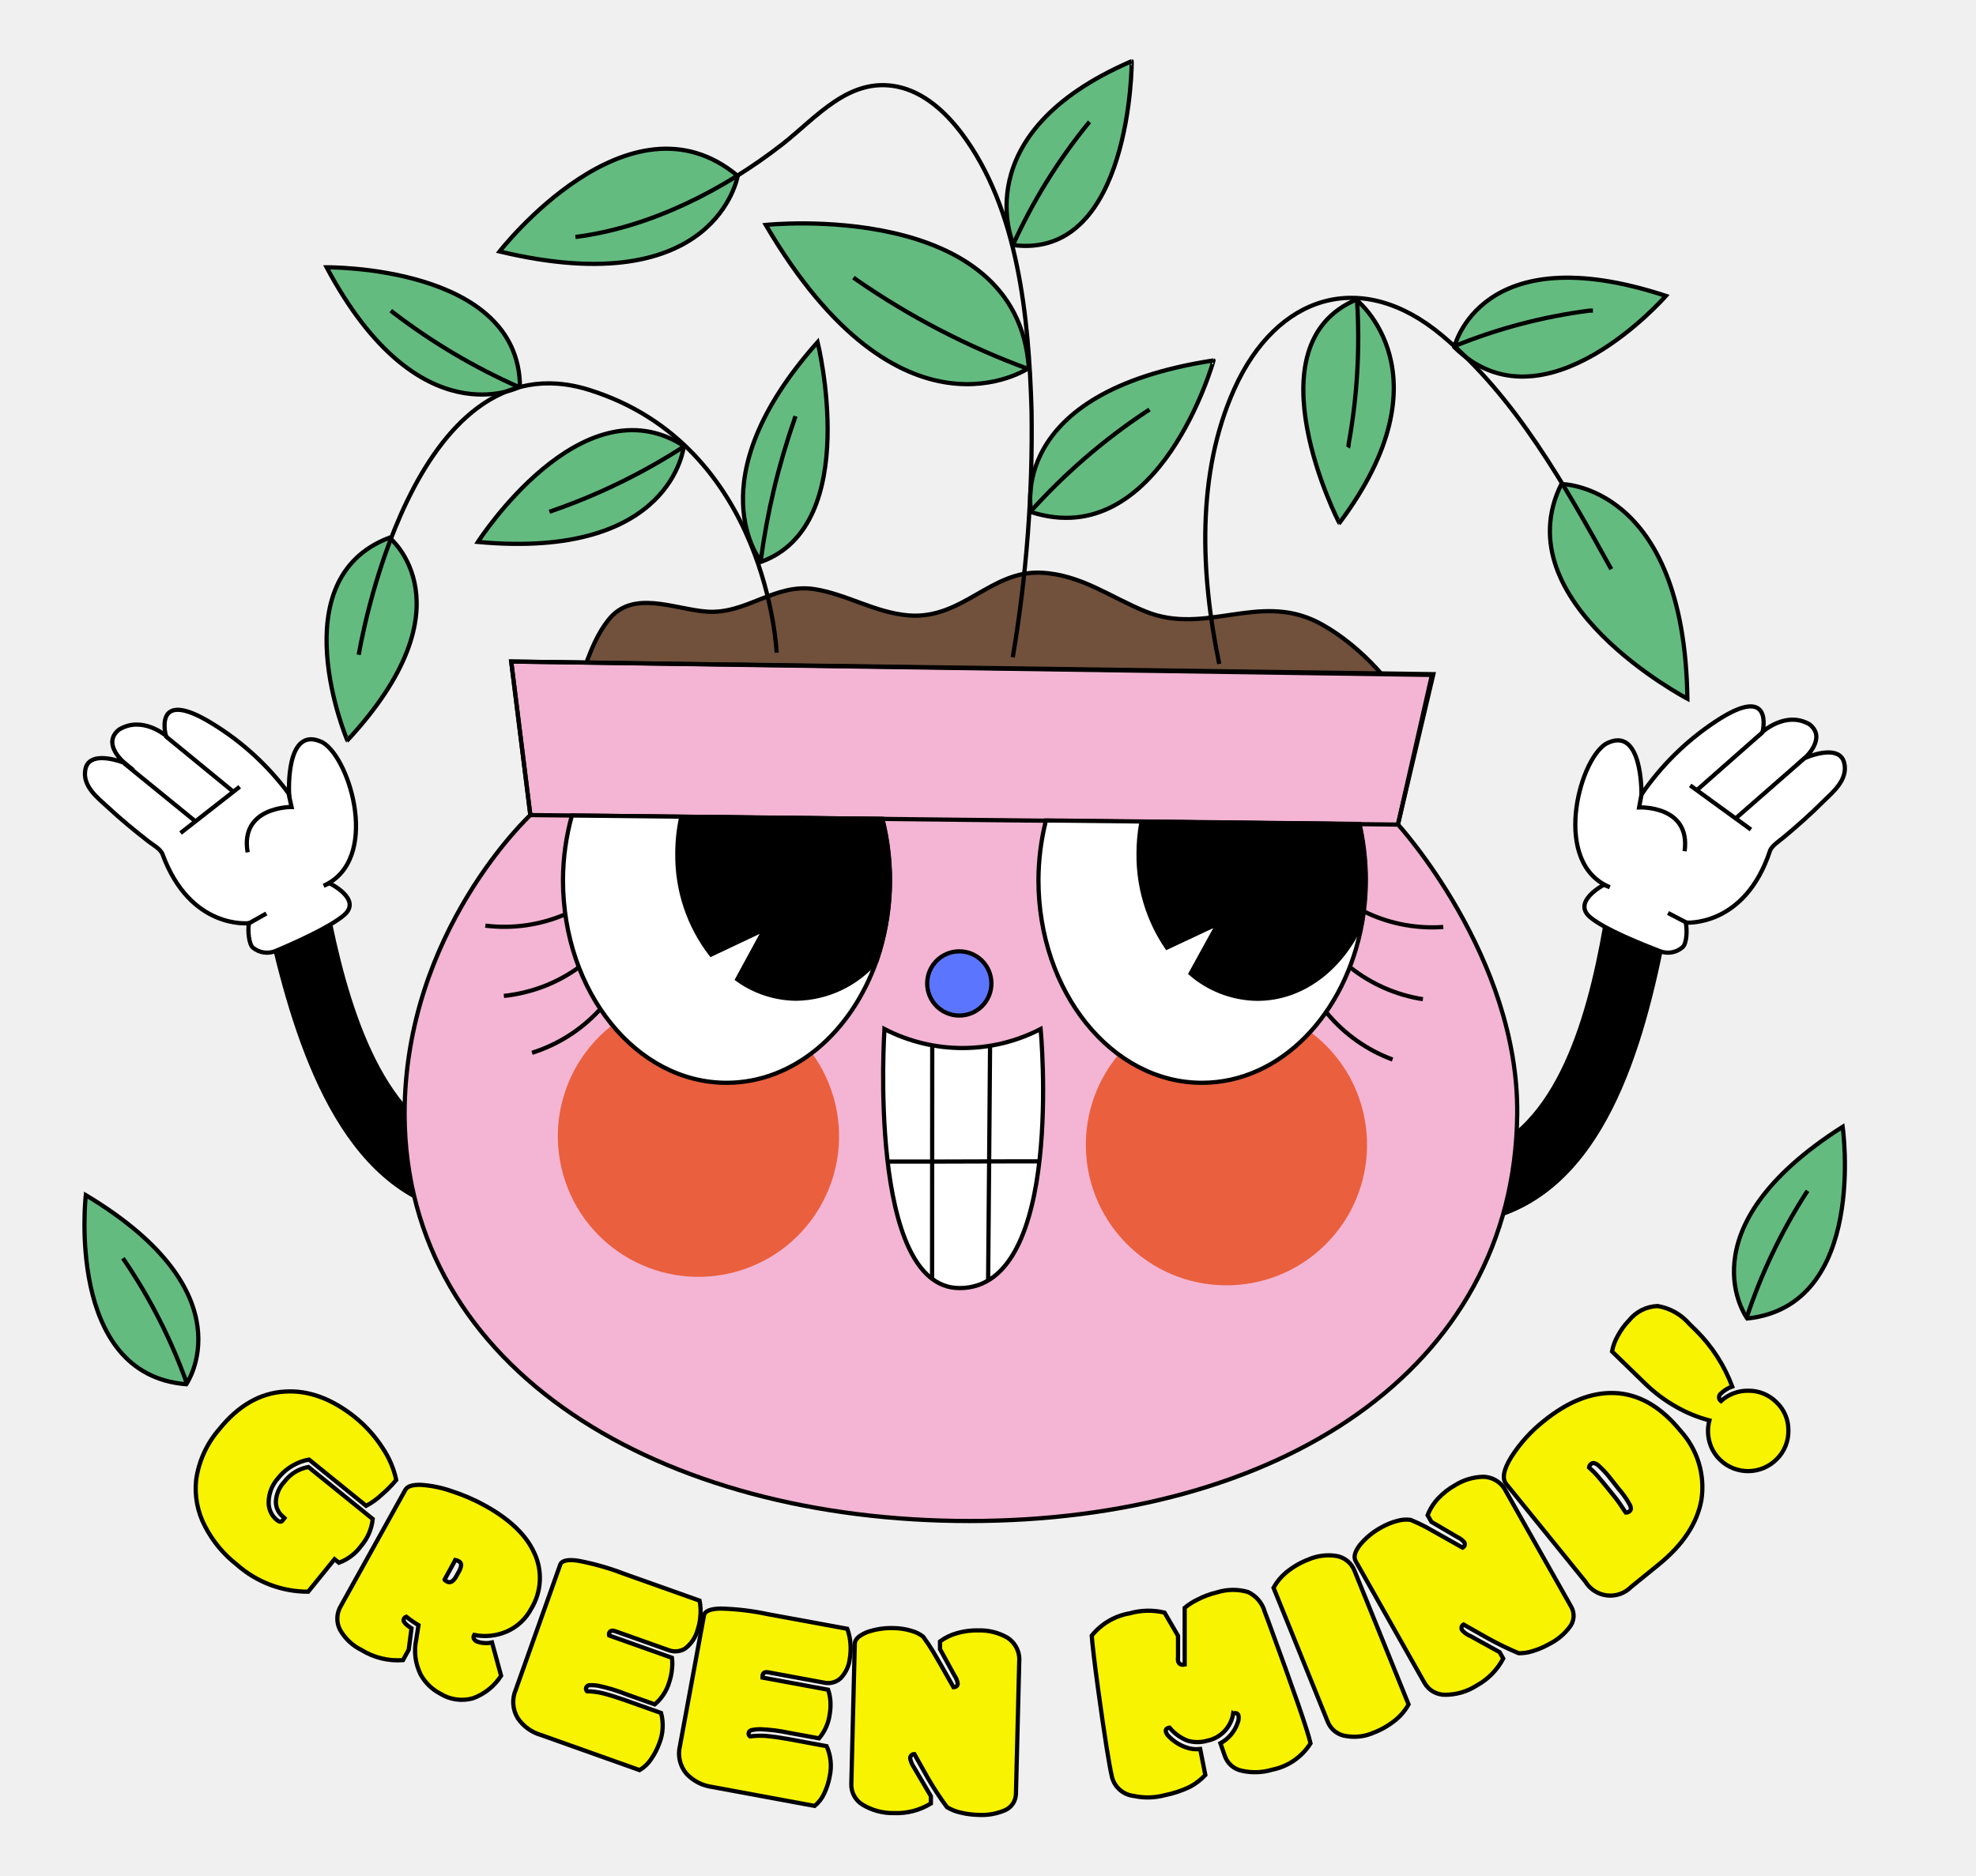
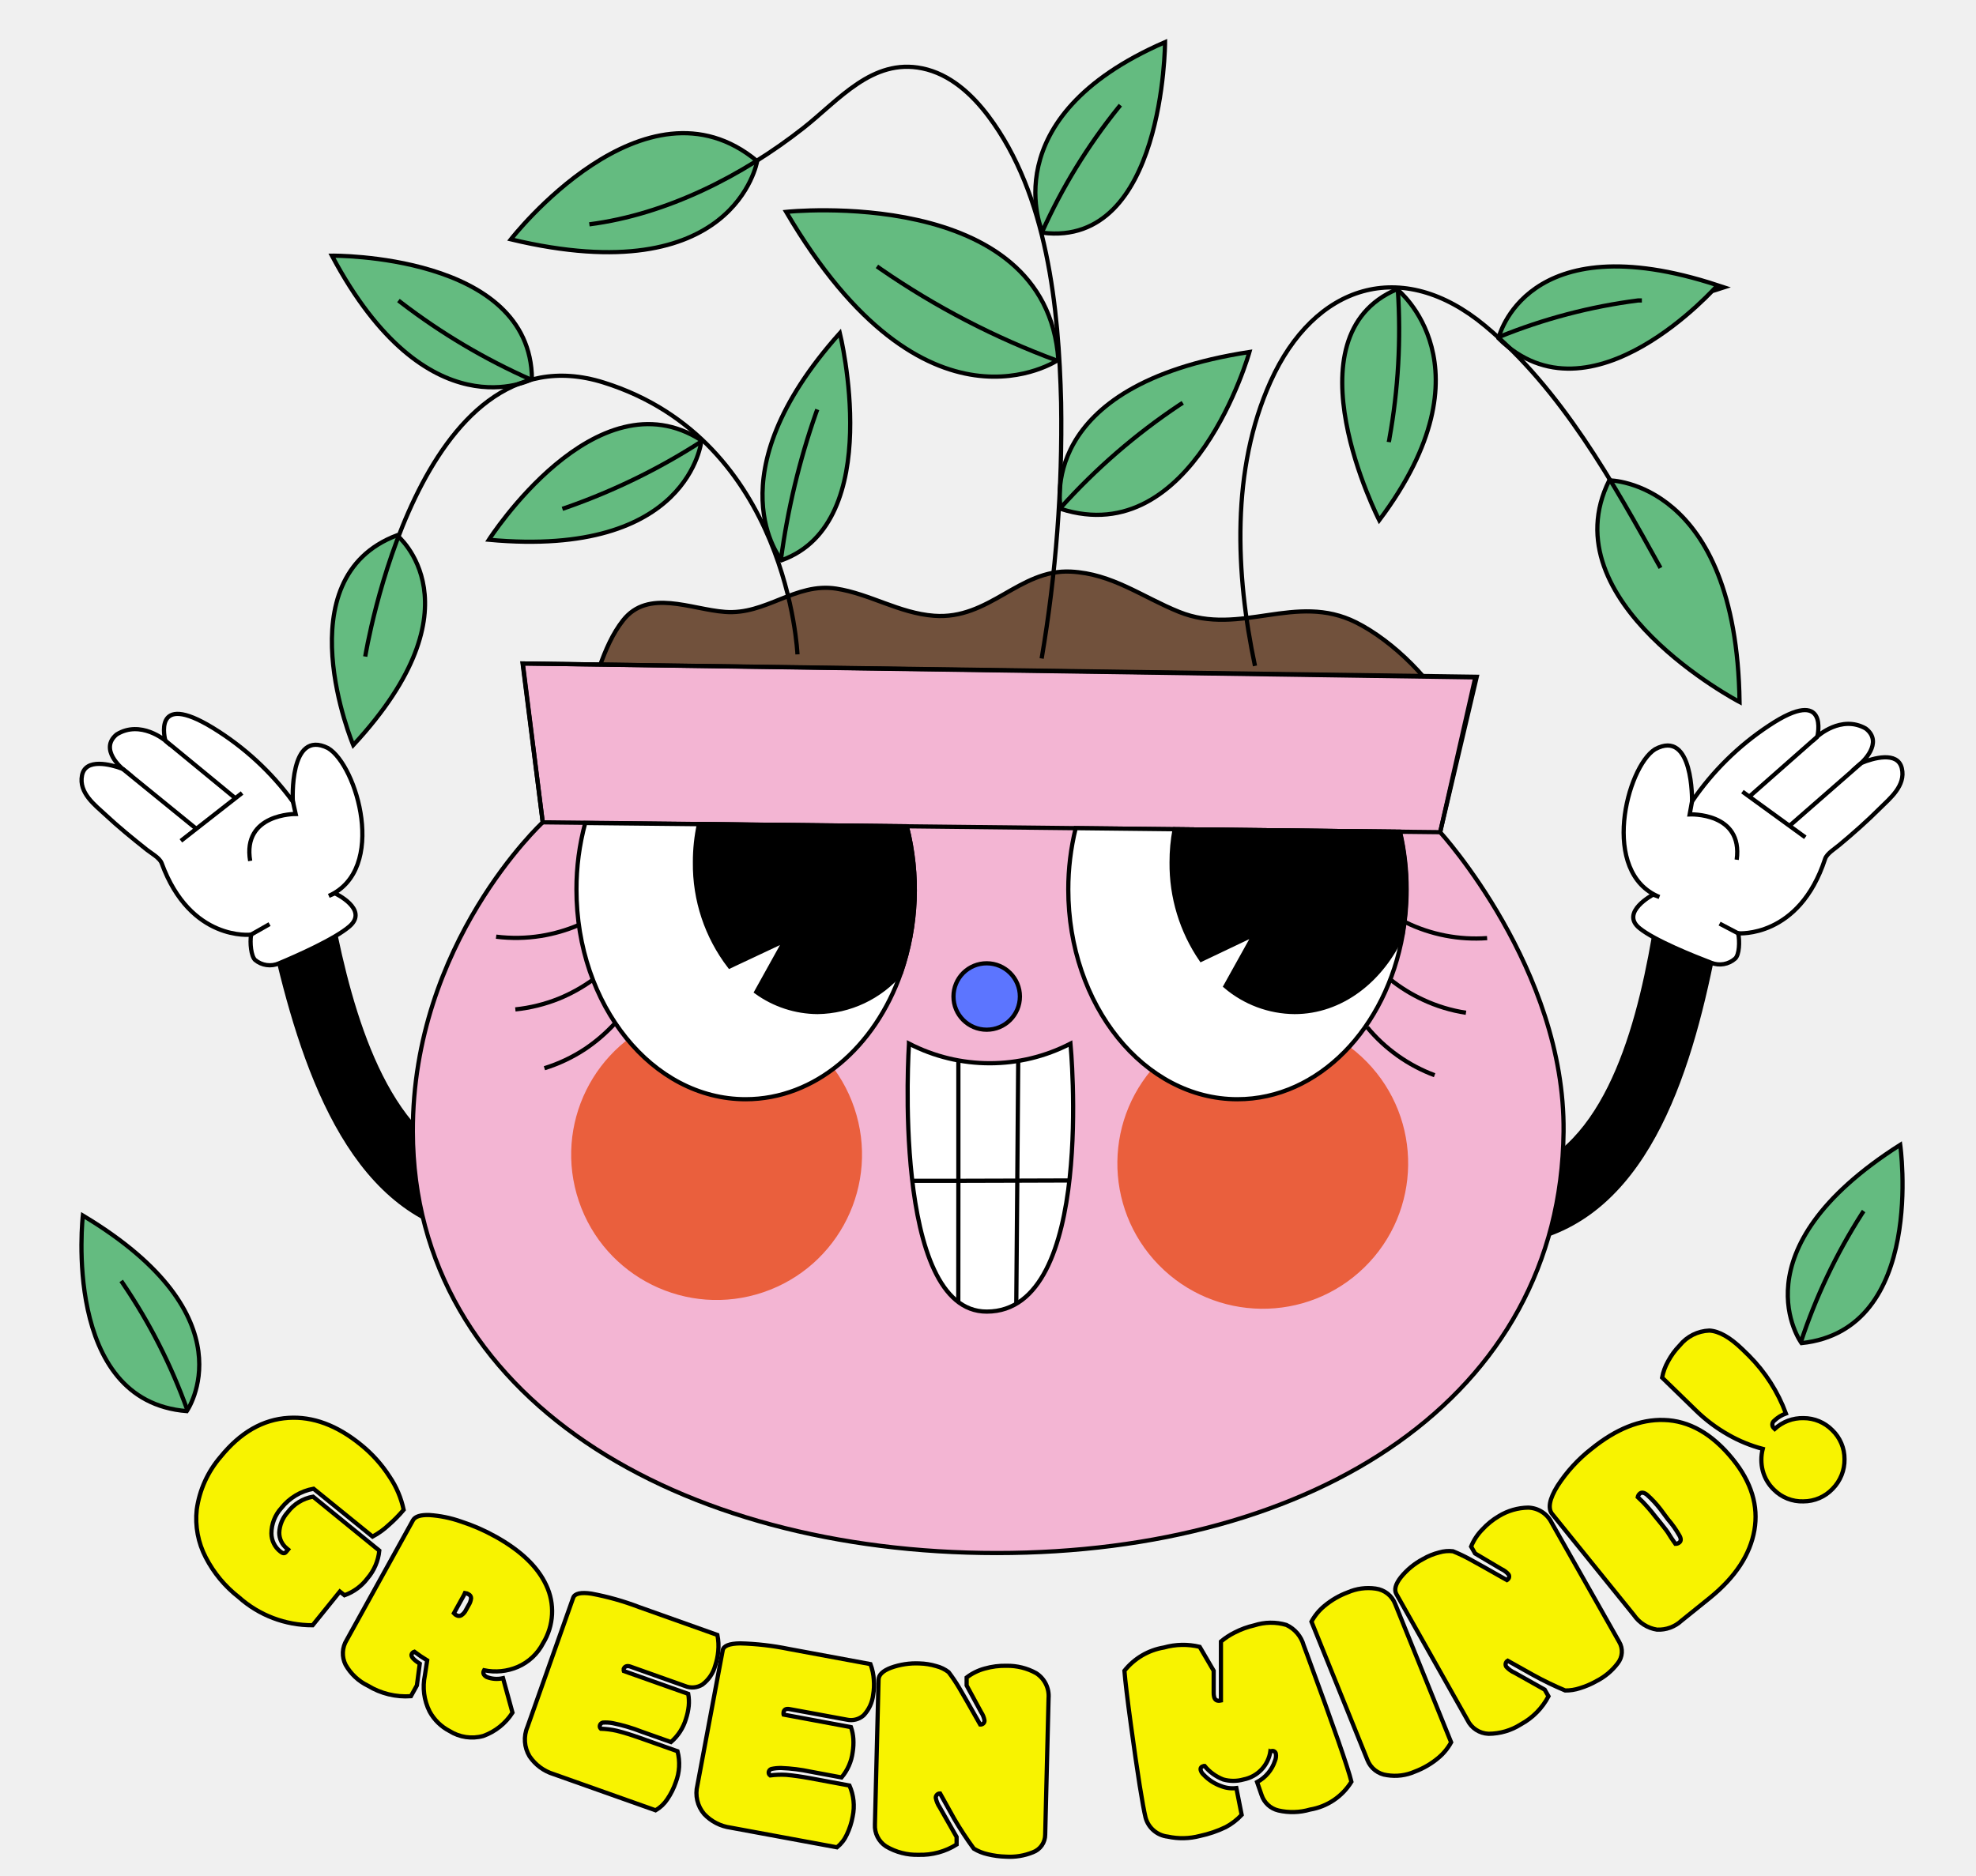
<svg xmlns="http://www.w3.org/2000/svg" viewBox="0 0 234.43 222.56">
  <defs>
    <style>.cls-1{fill:#64bb80;}.cls-1,.cls-2,.cls-3,.cls-4,.cls-5,.cls-6,.cls-8,.cls-9{stroke:#000;stroke-miterlimit:10;stroke-width:0.5px;}.cls-3{fill:#fff;}.cls-4{fill:none;}.cls-5{fill:#71513c;}.cls-6{fill:#f3b5d3;}.cls-7{fill:#ea5f3d;}.cls-8{fill:#5c75ff;}.cls-9{fill:#f8f300;}</style>
  </defs>
  <g id="_02" data-name="02">
-     <path class="cls-1" d="M22.1,164.26s7.52-10.78-11.92-22.44C10.18,141.82,7.72,163.13,22.1,164.26Z" />
-     <path class="cls-1" d="M22.17,164.16a64.86,64.86,0,0,0-7.36-14.52l-.23-.33" />
-     <path class="cls-1" d="M207.29,156.46s-7.8-10.58,11.32-22.75C218.61,133.71,221.64,154.94,207.29,156.46Z" />
-     <path class="cls-1" d="M207.22,156.36a65.12,65.12,0,0,1,7-14.71l.23-.34" />
-     <path class="cls-2" d="M30.3,102.28c.74,3.23,1.51,6.85,2.41,10.59,3.51,14.41,9.57,30.43,24.5,31.38-.19-2.55-.39-5.15-.49-7.59-10.67-1.86-15.13-15.47-17.53-26.91h0c-.69-3.22-1.25-6.25-1.84-8.77C36.31,96.49,29.26,97.77,30.3,102.28Z" />
-     <path class="cls-3" d="M39.09,104.81l-.7.3c6.75-3,3.23-15-.09-17-4.5-2.25-4,6.12-4,6.12a32,32,0,0,0-9.12-8.37c-7.12-4.38-5.5,1.44-5.5,1.44s-2.82-2.42-5.58-.71c-2.07,1.7.66,3.93.66,3.93-1.37-.5-4.23-1.25-4.63.77s1.52,3.43,2.63,4.46c1.55,1.45,3.18,2.79,4.85,4.09.48.38,1.44.9,1.67,1.52,3.3,9,10.25,8.19,10.25,8.19-.15.94,0,2.46.46,2.89a2.64,2.64,0,0,0,2.75.39c2-.84,6.39-2.78,8.09-4.25C43,106.7,39.09,104.81,39.09,104.81Z" />
-     <line class="cls-4" x1="19.64" y1="87.35" x2="27.66" y2="93.93" />
-     <line class="cls-4" x1="14.72" y1="90.57" x2="23.18" y2="97.46" />
-     <line class="cls-4" x1="21.42" y1="98.85" x2="28.44" y2="93.36" />
-     <path class="cls-4" d="M34.26,94.28l.33,1.48s-6.15-.07-5.21,5.38" />
-     <line class="cls-4" x1="31.6" y1="108.4" x2="29.33" y2="109.68" />
-     <path class="cls-2" d="M199,102.18c-.63,3.25-1.27,6.9-2,10.67-3,14.52-8.49,30.74-23.39,32.22.11-2.56.22-5.17.23-7.61,10.6-2.23,14.59-16,16.59-27.51h0c.57-3.25,1-6.3,1.52-8.83C192.77,96.6,199.86,97.64,199,102.18Z" />
-     <path class="cls-3" d="M190.28,105l.71.28c-6.85-2.79-3.75-14.89-.5-17,4.42-2.39,4.25,6,4.25,6a32,32,0,0,1,8.82-8.68c7-4.63,5.55,1.25,5.55,1.25s2.74-2.52,5.55-.91c2.13,1.63-.53,4-.53,4,1.36-.55,4.2-1.39,4.67.61s-1.4,3.48-2.48,4.55c-1.5,1.5-3.08,2.9-4.71,4.26-.46.39-1.4,1-1.61,1.57-3,9.14-10,8.55-10,8.55.18.93.11,2.45-.36,2.9a2.63,2.63,0,0,1-2.74.48c-2-.77-6.48-2.55-8.22-4C186.43,107,190.28,105,190.28,105Z" />
-     <line class="cls-4" x1="209.11" y1="86.89" x2="201.33" y2="93.75" />
-     <line class="cls-4" x1="214.13" y1="89.93" x2="205.92" y2="97.11" />
-     <line class="cls-4" x1="207.73" y1="98.44" x2="200.52" y2="93.2" />
-     <path class="cls-4" d="M194.74,94.32l-.28,1.49s6.14-.28,5.4,5.2" />
-     <line class="cls-4" x1="197.89" y1="108.34" x2="200.2" y2="109.54" />
-     <path class="cls-5" d="M167.24,85.07c-2-4.51-6.83-9.18-11-11.28-7-3.48-13.25,1.63-20.29-1.21-4.24-1.71-7.65-4.38-12.41-4.62-6-.3-9.34,5.55-15.7,5.07-4-.31-7.34-2.51-11.21-3.12-4.72-.73-8.07,3-12.77,2.67-3.92-.29-8.8-2.69-11.69,1-2.38,3-3.24,7.48-4.61,11Z" />
-     <path class="cls-1" d="M185.24,57.44s14.59,0,14.95,25.47C200.19,82.91,178.29,71.45,185.24,57.44Z" />
-     <path class="cls-1" d="M160.9,35.56s11.25,8.81-2,26.51C158.87,62.07,148.08,41,160.9,35.56Z" />
-     <path class="cls-1" d="M161,35.65a70.73,70.73,0,0,1-1,17.05c0,.13,0,.27-.08.4" />
-     <path class="cls-1" d="M172.54,41.19s3.06-13.33,25.1-6.08C197.64,35.11,183.18,51.72,172.54,41.19Z" />
-     <path class="cls-1" d="M172.57,41.07a64.28,64.28,0,0,1,16-4.21l.41,0" />
-     <path class="cls-4" d="M191.16,67.54c-5.47-9.85-11.35-20.46-20.12-27.77-9.58-8-19.6-4.73-24.6,6.38-4.54,10.09-4,22.05-1.79,32.63" />
-     <path class="cls-1" d="M87.52,20.87S85,36,59.27,29.84C59.27,29.84,74.61,10.08,87.52,20.87Z" />
-     <path class="cls-1" d="M122.06,43.67S106.88,54,90.85,26.69C90.85,26.69,120.67,23.54,122.06,43.67Z" />
-     <path class="cls-1" d="M121.92,43.76a90.92,90.92,0,0,1-20.21-10.49l-.46-.33" />
-     <path class="cls-1" d="M122.35,60.77s-3.19-14.21,21.62-18C144,42.77,137.56,65.64,122.35,60.77Z" />
-     <path class="cls-1" d="M122.32,60.64A72.08,72.08,0,0,1,136,48.84l.38-.24" />
-     <path class="cls-1" d="M120.26,29.09s-6-13.21,14-21.83C134.3,7.26,134.22,30.82,120.26,29.09Z" />
-     <path class="cls-1" d="M120.21,29A65.72,65.72,0,0,1,129,14.77a3.88,3.88,0,0,1,.26-.31" />
-     <path class="cls-4" d="M68.27,28.12c8.89-1.13,17.57-5.57,24.54-11,4.07-3.19,7.9-8,13.64-6.84,3.17.65,5.71,3,7.6,5.49,6.79,9,8,22,8.33,32.9A160.26,160.26,0,0,1,120.15,78" />
-     <path class="cls-1" d="M46.21,63.8s9.9,8-5,24.06C41.19,87.86,33.15,68.73,46.21,63.8Z" />
-     <path class="cls-1" d="M61.69,45.89s-12,6.35-22.94-14.17C38.75,31.72,61.57,31.48,61.69,45.89Z" />
-     <path class="cls-1" d="M61.58,45.94A73.37,73.37,0,0,1,46.7,37.13l-.33-.27" />
-     <path class="cls-1" d="M81.13,52.91S79.84,66.45,56.7,64.31C56.7,64.31,69,45.1,81.13,52.91Z" />
-     <path class="cls-1" d="M81.12,53a72.84,72.84,0,0,1-15.54,7.59l-.4.14" />
-     <path class="cls-1" d="M90.32,66.66s-8-9.58,6.68-26.06C97,40.6,102.36,62.28,90.32,66.66Z" />
-     <path class="cls-1" d="M90.25,66.57a84,84,0,0,1,4-16.79c0-.13.1-.26.14-.39" />
-     <path class="cls-4" d="M42.56,77.7S48.7,39.62,69.91,46.27,92.14,77.45,92.14,77.45" />
-     <path class="cls-6" d="M62.92,96.72,60.65,78.5,170.05,80l-4.2,17.83S180.2,113.53,180,132.21c-.32,30.52-28.56,48.28-65,48.28s-66.89-17.75-67-48.28C48,110.54,62.92,96.72,62.92,96.72Z" />
-     <polygon class="cls-4" points="169.88 80.09 60.65 78.5 62.92 96.72 165.85 97.85 169.88 80.09" />
-     <circle class="cls-7" cx="145.5" cy="135.85" r="16.68" transform="translate(-53.51 140.2) rotate(-44.29)" />
-     <circle class="cls-7" cx="82.87" cy="134.83" r="16.68" transform="translate(-38.86 33.69) rotate(-18.7)" />
-     <path class="cls-3" d="M104.93,122.14s-2.07,30.73,8.92,30.71c12.52,0,9.61-30.74,9.61-30.74a20.16,20.16,0,0,1-18.53,0Z" />
-     <polyline class="cls-4" points="110.6 124.05 110.59 137.84 110.58 151.74 110.58 151.75" />
-     <polyline class="cls-4" points="117.46 124.11 117.35 137.82 117.23 151.94" />
-     <polyline class="cls-4" points="105.3 137.84 110.59 137.84 117.35 137.82 123.31 137.81" />
-     <path class="cls-3" d="M123.2,104.42c0,13.29,8.69,24.07,19.4,24.07,9.31,0,17.08-8.13,19-19a29.67,29.67,0,0,0-.31-11.72l-25.82-.29-11.38-.12A29.3,29.3,0,0,0,123.2,104.42Z" />
-     <path class="cls-3" d="M66.79,104.42c0,13.29,8.69,24.07,19.41,24.07,8,0,14.83-6,17.81-14.52a29.65,29.65,0,0,0,.68-16.8l-23.84-.26-13-.14A29,29,0,0,0,66.79,104.42Z" />
-     <path class="cls-2" d="M144.53,109.58l-6.09,2.86a19.49,19.49,0,0,1-3.36-11.13,20.5,20.5,0,0,1,.35-3.8l25.82.29a29.67,29.67,0,0,1,.31,11.72c-2.39,5.33-7,9-12.39,9a12.32,12.32,0,0,1-7.91-3Z" />
-     <path class="cls-2" d="M90.7,110.27l-6.34,3a19.22,19.22,0,0,1-4-11.94,20.39,20.39,0,0,1,.47-4.4l23.84.26A29.65,29.65,0,0,1,104,114a12.76,12.76,0,0,1-9.53,4.51,12.13,12.13,0,0,1-7-2.3Z" />
-     <path class="cls-4" d="M171.23,110a18.45,18.45,0,0,1-5.14-.36,18.15,18.15,0,0,1-4.2-1.45" />
-     <path class="cls-4" d="M168.81,118.57a18.49,18.49,0,0,1-8.7-3.84" />
-     <path class="cls-4" d="M165.21,125.73a18.38,18.38,0,0,1-7.77-5.5" />
-     <path class="cls-4" d="M57.58,109.84A18.29,18.29,0,0,0,67,108.52" />
-     <path class="cls-4" d="M59.78,118.18a18.93,18.93,0,0,0,5-1.24,18.43,18.43,0,0,0,3.89-2.15" />
-     <path class="cls-4" d="M63.12,124.93a18.42,18.42,0,0,0,8-5.08" />
-     <path class="cls-8" d="M110,116.69a3.81,3.81,0,1,0,3.81-3.8A3.81,3.81,0,0,0,110,116.69Z" />
-     <path class="cls-9" d="M36.59,174.08l7.63,6.17a5.81,5.81,0,0,1-1.37,3.19,5.64,5.64,0,0,1-2.64,2l-.52-.42-3.13,3.86a12.74,12.74,0,0,1-8.47-3.22,13.77,13.77,0,0,1-3.77-4.55,9.63,9.63,0,0,1-1.05-5.51,11.62,11.62,0,0,1,2.74-6q3.4-4.22,7.79-4.47c2.79-.18,5.54.84,8.27,3a15.4,15.4,0,0,1,3.32,3.69,10.87,10.87,0,0,1,1.62,3.8,14.56,14.56,0,0,1-1.72,1.74,8.58,8.58,0,0,1-1.85,1.33l-6.78-5.49a5.69,5.69,0,0,0-1.8.64A6,6,0,0,0,33,175.4a4.34,4.34,0,0,0-1.13,2.9,2.65,2.65,0,0,0,1,2.09c.28.22.49.24.64.05l.24-.3L33.6,180a2.25,2.25,0,0,1-.87-1.81,3.67,3.67,0,0,1,1-2.35A4.57,4.57,0,0,1,36.59,174.08Z" />
-     <path class="cls-9" d="M58.37,194.9l1.08,3.95a6.65,6.65,0,0,1-3.35,2.68,4.87,4.87,0,0,1-3.9-.57,5.57,5.57,0,0,1-2.28-2.23,6.35,6.35,0,0,1-.54-4.17l.27-1.71a12.74,12.74,0,0,1-1.45-1,.49.49,0,0,0-.29.26c-.15.26.16.63.91,1.11l-.33,2.54L47.81,197a8.19,8.19,0,0,1-4.92-1.2,5.92,5.92,0,0,1-2.56-2.42,2.91,2.91,0,0,1,.13-2.85l7.63-13.74c.24-.43.86-.62,1.86-.59a13.61,13.61,0,0,1,3.61.74,22.17,22.17,0,0,1,4,1.73q4.35,2.41,5.8,5.55a7,7,0,0,1-.34,6.69,6,6,0,0,1-2.94,2.71,6.5,6.5,0,0,1-3.82.39c-.17.3-.07.56.3.77A3.18,3.18,0,0,0,58.37,194.9Zm-5.63-7.45c0,.05.12.13.31.23a.55.55,0,0,0,.54,0,1.61,1.61,0,0,0,.54-.63l.29-.52a1.93,1.93,0,0,0,.29-.81.49.49,0,0,0-.28-.45,1,1,0,0,0-.42-.16,2.45,2.45,0,0,1-.12.25Z" />
-     <path class="cls-9" d="M74,186.74l9,3.2a6.46,6.46,0,0,1,.09,1.87,7.24,7.24,0,0,1-.34,1.66,4.12,4.12,0,0,1-1.46,2.15,2.21,2.21,0,0,1-2,.18L73,193.57c-.39-.14-.63-.06-.74.24l0,.13a.17.17,0,0,0,0,.13l7.46,2.65a5.6,5.6,0,0,1,0,1.39,6.91,6.91,0,0,1-.32,1.49,5.48,5.48,0,0,1-1.72,2.65l-3.38-1.2a19.59,19.59,0,0,0-3.28-1,4.9,4.9,0,0,0-1.15-.07.45.45,0,0,0-.33.29.41.41,0,0,0,.1.42,9,9,0,0,1,1.83.23c.8.2,1.66.47,2.58.79l4.38,1.56a5.74,5.74,0,0,1-.2,3.57,8.34,8.34,0,0,1-1,1.93,4.16,4.16,0,0,1-1.35,1.28l-11.68-4.16a5,5,0,0,1-2.77-2,3.67,3.67,0,0,1-.24-3.38l5.27-14.83c.18-.5.88-.66,2.11-.48A30.76,30.76,0,0,1,74,186.74Z" />
-     <path class="cls-9" d="M91.12,191.55l9.4,1.73a6.55,6.55,0,0,1,.38,1.83,7,7,0,0,1-.08,1.69,4,4,0,0,1-1.1,2.36,2.2,2.2,0,0,1-2,.5l-6.56-1.21q-.6-.12-.69.36l0,.13c0,.06,0,.11,0,.13l7.78,1.44a5.83,5.83,0,0,1,.27,1.36,6.58,6.58,0,0,1-.08,1.52,5.55,5.55,0,0,1-1.27,2.89l-3.54-.65a19.67,19.67,0,0,0-3.38-.43,4.67,4.67,0,0,0-1.15.12.44.44,0,0,0-.28.33.39.39,0,0,0,.16.4,9.44,9.44,0,0,1,1.85-.06c.82.07,1.71.2,2.67.37l4.57.85a5.7,5.7,0,0,1,.37,3.55,8.21,8.21,0,0,1-.66,2.07,4.13,4.13,0,0,1-1.13,1.47L84.5,212.05a5.11,5.11,0,0,1-3.06-1.57,3.72,3.72,0,0,1-.77-3.31l2.85-15.48c.1-.52.77-.79,2-.81A30.5,30.5,0,0,1,91.12,191.55Z" />
-     <path class="cls-9" d="M101,211.67l.41-16.58c0-.57.49-1,1.42-1.4a8.64,8.64,0,0,1,3.26-.49,7.47,7.47,0,0,1,2,.31,4.17,4.17,0,0,1,1.42.69c.43.58.83,1.18,1.19,1.78s1.17,2,2.43,4.24a.57.57,0,0,0,.33-.11.39.39,0,0,0,.16-.35,2.31,2.31,0,0,0-.39-.95l-1.71-3.12,0-.91a6.23,6.23,0,0,1,2.08-1,8.43,8.43,0,0,1,2.51-.31,6.54,6.54,0,0,1,3.37.84,3.09,3.09,0,0,1,1.44,2.89l-.39,15.66a2.17,2.17,0,0,1-1.41,2,7,7,0,0,1-3.11.5,9.65,9.65,0,0,1-2.09-.28,5.27,5.27,0,0,1-1.58-.64,37.79,37.79,0,0,1-2.25-3.43l-1.61-2.86a.49.49,0,0,0-.5.5,2.91,2.91,0,0,0,.46,1.09l2,3.4,0,.87a7.76,7.76,0,0,1-4.36,1.14,6.94,6.94,0,0,1-3.75-1A2.77,2.77,0,0,1,101,211.67Z" />
-     <path class="cls-9" d="M150.94,210a7.13,7.13,0,0,1-3.64.12,2.69,2.69,0,0,1-2-1.79l-.51-1.47a4.34,4.34,0,0,0,2.05-2.44,1.47,1.47,0,0,0,.1-.79.38.38,0,0,0-.52-.32h-.05a.06.06,0,0,1-.06,0,3.9,3.9,0,0,1-3.08,3.25,4.17,4.17,0,0,1-2.33,0,5.24,5.24,0,0,1-2.14-1.54l-.09,0c-.29.07-.41.23-.35.48a1.15,1.15,0,0,0,.33.53,5.22,5.22,0,0,0,2,1.3,3.65,3.65,0,0,0,1.74.22l.61,3.08a7.2,7.2,0,0,1-1.82,1.4,12.57,12.57,0,0,1-3,1,7.89,7.89,0,0,1-3.7.08,3,3,0,0,1-2.54-2.18q-.51-2.1-1.68-10.61c-.4-2.95-.64-5-.74-6.22a7.37,7.37,0,0,1,4.53-2.66,8.11,8.11,0,0,1,4.11-.08l1.6,2.75v2.5a1.87,1.87,0,0,0,0,.48c.1.38.36.52.79.43v-6.73a7.35,7.35,0,0,1,1.57-1,9.8,9.8,0,0,1,2.25-.83,6.37,6.37,0,0,1,3.68-.05,3.68,3.68,0,0,1,2,2.36c.09.22.23.6.43,1.14q4.5,12.23,5,14.46A7,7,0,0,1,150.94,210Z" />
-     <path class="cls-9" d="M160.7,186.4l6.41,15.85a6.14,6.14,0,0,1-1.47,1.79,9.52,9.52,0,0,1-2.7,1.58,5.65,5.65,0,0,1-3.18.4,2.74,2.74,0,0,1-2.26-1.76l-6.41-15.85a6.27,6.27,0,0,1,1.47-1.79,9.45,9.45,0,0,1,2.69-1.57,6,6,0,0,1,3.2-.43A2.82,2.82,0,0,1,160.7,186.4Z" />
-     <path class="cls-9" d="M169,199.7l-8.16-14.44c-.28-.5-.11-1.14.5-1.93a8.62,8.62,0,0,1,2.55-2.09,7.58,7.58,0,0,1,1.87-.76,3.89,3.89,0,0,1,1.57-.13,20.27,20.27,0,0,1,1.94.91c.62.34,2,1.13,4.25,2.39a.55.55,0,0,0,.24-.26.46.46,0,0,0-.05-.39,2.52,2.52,0,0,0-.82-.61l-3.07-1.8-.45-.79a6.18,6.18,0,0,1,1.26-2,8.42,8.42,0,0,1,2-1.56,6.6,6.6,0,0,1,3.33-1,3.07,3.07,0,0,1,2.71,1.74l7.71,13.64a2.16,2.16,0,0,1-.17,2.47,6.91,6.91,0,0,1-2.41,2,9.45,9.45,0,0,1-1.94.83,5.14,5.14,0,0,1-1.68.26,36.32,36.32,0,0,1-3.69-1.79l-2.86-1.62a.48.48,0,0,0-.16.68,2.67,2.67,0,0,0,1,.7l3.44,1.9.43.76a7.81,7.81,0,0,1-3.16,3.21,6.91,6.91,0,0,1-3.71,1.09A2.78,2.78,0,0,1,169,199.7Z" />
-     <path class="cls-9" d="M193.53,188.3a3.47,3.47,0,0,1-5.45-.63L178.7,176.1c-.53-.65-.32-1.73.62-3.24a17.3,17.3,0,0,1,3.83-4.23q4.26-3.45,8.32-3.33,4.36.13,7.92,4.51a9.94,9.94,0,0,1,2.47,8.14q-.74,4.19-5.08,7.71Zm-2.4-12.77a11.65,11.65,0,0,0-1.55-1.68c-.34-.26-.61-.3-.82-.13a.64.64,0,0,0-.24.41l.58.55c.24.23.7.76,1.38,1.6l.68.84c.47.58.8,1,1,1.3l.49.74.23.33a.67.67,0,0,0,.45-.16c.2-.16.21-.44,0-.82a10.48,10.48,0,0,0-1.32-1.86Z" />
-     <path class="cls-9" d="M205.51,164.53a3.71,3.71,0,0,0-1.34.83.56.56,0,0,0,0,.9l0,0a4.69,4.69,0,0,1,3.31-1.23,4.63,4.63,0,0,1,3.28,1.37,4.49,4.49,0,0,1,1.41,3.33,4.66,4.66,0,0,1-1.36,3.4,4.78,4.78,0,0,1-6.73.11,4.62,4.62,0,0,1-1.28-2.18,4.86,4.86,0,0,1,0-2.51,16.13,16.13,0,0,1-3.94-1.61,18,18,0,0,1-3.74-2.81l-3.87-3.76a5.77,5.77,0,0,1,.68-1.85,8.11,8.11,0,0,1,1.34-1.84,4.55,4.55,0,0,1,3.39-1.7,6.4,6.4,0,0,1,3.79,2.15l.76.74A18.48,18.48,0,0,1,205.51,164.53Z" />
+     <path class="cls-1" d="M22.16,167.45s7.78-11.16-12.33-23.21C9.83,144.24,7.28,166.28,22.16,167.45Z" />
+     <path class="cls-1" d="M22.23,167.34a66.84,66.84,0,0,0-7.62-15l-.23-.34" />
+     <path class="cls-1" d="M213.73,159.38s-8.07-10.95,11.71-23.53C225.44,135.85,228.57,157.81,213.73,159.38Z" />
+     <path class="cls-1" d="M213.65,159.27a67.43,67.43,0,0,1,7.22-15.21c.08-.12.15-.24.23-.35" />
+     <path class="cls-2" d="M30.63,103.33c.78,3.34,1.57,7.09,2.51,11,3.62,14.91,9.89,31.48,25.34,32.46-.2-2.64-.41-5.33-.51-7.86-11-1.91-15.65-16-18.14-27.83h0c-.7-3.33-1.29-6.47-1.89-9.07C36.86,97.34,29.56,98.67,30.63,103.33Z" />
+     <path class="cls-3" d="M39.73,106l-.72.31c7-3.13,3.33-15.53-.1-17.54-4.65-2.32-4.17,6.34-4.17,6.34A33.16,33.16,0,0,0,25.3,86.4c-7.37-4.53-5.68,1.49-5.68,1.49s-2.93-2.5-5.78-.74c-2.14,1.76.69,4.07.69,4.07-1.43-.52-4.39-1.29-4.8.79s1.57,3.55,2.72,4.62c1.6,1.5,3.3,2.88,5,4.23.5.39,1.49.94,1.73,1.57,3.41,9.34,10.61,8.48,10.61,8.48-.16,1,0,2.54.47,3a2.72,2.72,0,0,0,2.85.4c2.06-.86,6.61-2.87,8.36-4.39C43.79,107.9,39.73,106,39.73,106Z" />
+     <line class="cls-4" x1="19.62" y1="87.89" x2="27.9" y2="94.7" />
+     <line class="cls-4" x1="14.53" y1="91.22" x2="23.28" y2="98.34" />
+     <line class="cls-4" x1="21.46" y1="99.78" x2="28.72" y2="94.1" />
+     <path class="cls-4" d="M34.74,95.06l.34,1.53s-6.36-.07-5.4,5.57" />
+     <line class="cls-4" x1="31.98" y1="109.66" x2="29.64" y2="110.99" />
+     <path class="cls-2" d="M205.13,103.23c-.65,3.36-1.32,7.14-2.12,11-3.1,15-8.79,31.8-24.19,33.32.1-2.65.22-5.34.23-7.87,11-2.3,15.09-16.54,17.16-28.45h0c.59-3.36,1.06-6.51,1.58-9.13C198.7,97.46,206,98.53,205.13,103.23Z" />
+     <path class="cls-3" d="M196.13,106.16l.74.28c-7.09-2.88-3.88-15.4-.52-17.53,4.57-2.48,4.39,6.19,4.39,6.19a33.15,33.15,0,0,1,9.13-9c7.21-4.79,5.74,1.29,5.74,1.29s2.83-2.6,5.74-.94c2.2,1.69-.54,4.09-.54,4.09,1.4-.57,4.33-1.44,4.82.63s-1.45,3.6-2.56,4.71c-1.55,1.55-3.19,3-4.87,4.4-.48.41-1.46,1-1.67,1.63-3.08,9.45-10.31,8.84-10.31,8.84.2,1,.13,2.54-.36,3a2.74,2.74,0,0,1-2.84.5c-2.09-.8-6.7-2.64-8.5-4.1C192.15,108.25,196.13,106.16,196.13,106.16Z" />
+     <line class="cls-4" x1="215.61" y1="87.41" x2="207.56" y2="94.51" />
+     <line class="cls-4" x1="220.81" y1="90.56" x2="212.31" y2="97.99" />
+     <line class="cls-4" x1="214.18" y1="99.36" x2="206.72" y2="93.94" />
+     <path class="cls-4" d="M200.74,95.1l-.28,1.54s6.35-.29,5.58,5.38" />
+     <line class="cls-4" x1="204.01" y1="109.6" x2="206.39" y2="110.85" />
+     <path class="cls-5" d="M172.3,85.53c-2.07-4.66-7.07-9.49-11.41-11.67-7.19-3.6-13.71,1.69-21-1.25-4.39-1.77-7.91-4.53-12.84-4.78-6.15-.31-9.66,5.74-16.24,5.24-4.14-.31-7.6-2.6-11.59-3.22C94.34,69.09,90.88,73,86,72.61c-4.05-.3-9.1-2.78-12.08,1-2.47,3.13-3.36,7.74-4.78,11.4Z" />
+     <path class="cls-1" d="M190.92,57S206,57,206.38,83.3C206.38,83.3,183.72,71.44,190.92,57Z" />
+     <path class="cls-1" d="M165.74,34.32s11.63,9.11-2.11,27.41C163.63,61.73,152.47,39.93,165.74,34.32Z" />
+     <path class="cls-1" d="M165.84,34.4a72.65,72.65,0,0,1-1,17.64c0,.14-.06.28-.08.42" />
+     <path class="cls-1" d="M177.78,40.14s3.16-13.79,26-6.29C203.74,33.85,188.78,51,177.78,40.14Z" />
+     <path class="cls-1" d="M177.81,40a66.15,66.15,0,0,1,16.55-4.35l.43,0" />
+     <path class="cls-4" d="M197,67.39c-5.65-10.18-11.74-21.16-20.81-28.72-9.91-8.25-20.27-4.89-25.45,6.6-4.7,10.43-4.17,22.81-1.85,33.75" />
+     <path class="cls-1" d="M89.83,19.12S87.2,34.77,60.61,28.4C60.61,28.4,76.47,8,89.83,19.12Z" />
+     <path class="cls-1" d="M125.56,42.7s-15.7,10.73-32.29-17.56C93.27,25.14,124.13,21.88,125.56,42.7Z" />
+     <path class="cls-1" d="M125.42,42.8a94.33,94.33,0,0,1-20.91-10.86l-.47-.33" />
+     <path class="cls-1" d="M125.86,60.39s-3.3-14.69,22.37-18.62C148.23,41.77,141.6,65.43,125.86,60.39Z" />
+     <path class="cls-1" d="M125.83,60.26a74.55,74.55,0,0,1,14.1-12.21l.39-.25" />
+     <path class="cls-1" d="M123.7,27.62S117.51,14,138.22,5C138.22,5,138.14,29.41,123.7,27.62Z" />
+     <path class="cls-1" d="M123.65,27.49a67.64,67.64,0,0,1,9-14.68l.27-.33" />
+     <path class="cls-4" d="M69.92,26.62c9.19-1.18,18.18-5.77,25.39-11.43,4.2-3.3,8.16-8.3,14.1-7.08,3.29.67,5.91,3.08,7.86,5.68,7,9.32,8.34,22.78,8.62,34a165,165,0,0,1-2.31,30.35" />
+     <path class="cls-1" d="M47.1,63.52s10.23,8.27-5.19,24.9C41.91,88.42,33.59,68.63,47.1,63.52Z" />
+     <path class="cls-1" d="M63.11,45S50.67,51.56,39.38,30.34C39.38,30.34,63,30.09,63.11,45Z" />
+     <path class="cls-1" d="M63,45.05a75.53,75.53,0,0,1-15.38-9.12l-.35-.27" />
+     <path class="cls-1" d="M83.22,52.26S81.89,66.26,58,64.05C58,64.05,70.7,44.18,83.22,52.26Z" />
+     <path class="cls-1" d="M83.21,52.39a75.69,75.69,0,0,1-16.07,7.85l-.42.14" />
+     <path class="cls-1" d="M92.73,66.48s-8.32-9.91,6.91-26.95C99.64,39.53,105.18,62,92.73,66.48Z" />
+     <path class="cls-1" d="M92.65,66.39A87.59,87.59,0,0,1,96.81,49l.15-.41" />
+     <path class="cls-4" d="M43.33,77.91s6.34-39.39,28.28-32.52,23,32.26,23,32.26" />
+     <path class="cls-6" d="M64.39,97.58,62,78.73,175.2,80.31l-4.34,18.44S185.7,115,185.5,134.29c-.34,31.58-29.54,50-67.24,50s-69.2-18.37-69.28-50C48.92,111.88,64.39,97.58,64.39,97.58Z" />
+     <polygon class="cls-4" points="175.03 80.38 62.03 78.73 64.39 97.58 170.86 98.75 175.03 80.38" />
+     <circle class="cls-7" cx="149.81" cy="138.06" r="17.25" transform="translate(-53.83 143.84) rotate(-44.29)" />
+     <circle class="cls-7" cx="85.02" cy="137" r="17.25" transform="translate(-39.44 34.5) rotate(-18.7)" />
+     <path class="cls-3" d="M107.84,123.88s-2.14,31.78,9.23,31.76c13,0,9.93-31.8,9.93-31.8a20.86,20.86,0,0,1-19.16,0Z" />
+     <polyline class="cls-4" points="113.7 125.85 113.7 140.12 113.69 154.5 113.69 154.51" />
+     <polyline class="cls-4" points="120.8 125.92 120.69 140.1 120.57 154.7" />
+     <polyline class="cls-4" points="108.23 140.12 113.7 140.12 120.69 140.1 126.85 140.08" />
+     <path class="cls-3" d="M126.74,105.55c0,13.74,9,24.89,20.06,24.89,9.64,0,17.68-8.41,19.63-19.62a31.4,31.4,0,0,0,.45-5.27,30,30,0,0,0-.78-6.85l-26.71-.3-11.77-.13A30.31,30.31,0,0,0,126.74,105.55Z" />
+     <path class="cls-3" d="M68.39,105.55c0,13.74,9,24.89,20.07,24.89,8.25,0,15.35-6.19,18.43-15a30.46,30.46,0,0,0,.7-17.37l-24.66-.27-13.5-.14A30,30,0,0,0,68.39,105.55Z" />
+     <path class="cls-2" d="M148.81,110.88l-6.3,3A20.1,20.1,0,0,1,139,102.33a21,21,0,0,1,.36-3.93l26.71.3a30,30,0,0,1,.78,6.85,31.4,31.4,0,0,1-.45,5.27c-2.48,5.52-7.29,9.27-12.82,9.27a12.78,12.78,0,0,1-8.19-3.06Z" />
+     <path class="cls-2" d="M93.13,111.59l-6.57,3.09a19.89,19.89,0,0,1-4.11-12.35,21.08,21.08,0,0,1,.48-4.55l24.66.27a30.46,30.46,0,0,1-.7,17.37A13.21,13.21,0,0,1,97,120.09a12.54,12.54,0,0,1-7.27-2.38Z" />
+     <path class="cls-4" d="M176.43,111.32a18.9,18.9,0,0,1-9.66-1.87" />
+     <path class="cls-4" d="M173.92,120.18a18.68,18.68,0,0,1-5.1-1.55,19.07,19.07,0,0,1-3.9-2.42" />
+     <path class="cls-4" d="M170.2,127.59a19,19,0,0,1-8-5.69" />
+     <path class="cls-4" d="M58.86,111.15a18.93,18.93,0,0,0,5.33-.09,19.17,19.17,0,0,0,4.41-1.27" />
+     <path class="cls-4" d="M61.14,119.78a19.17,19.17,0,0,0,5.17-1.28,19.47,19.47,0,0,0,4-2.22" />
+     <path class="cls-4" d="M64.59,126.76a18.93,18.93,0,0,0,4.82-2.28,19.66,19.66,0,0,0,3.5-3" />
+     <path class="cls-8" d="M113.12,118.24a3.94,3.94,0,1,0,3.94-3.93A3.93,3.93,0,0,0,113.12,118.24Z" />
+     <path class="cls-9" d="M37.14,177.6,45,184a5.94,5.94,0,0,1-1.41,3.3,5.85,5.85,0,0,1-2.72,2l-.55-.44-3.23,4a13.09,13.09,0,0,1-8.76-3.33,14.26,14.26,0,0,1-3.91-4.7,9.94,9.94,0,0,1-1.08-5.7,12.15,12.15,0,0,1,2.83-6.26q3.53-4.35,8.06-4.62,4.32-.27,8.55,3.16a15.88,15.88,0,0,1,3.44,3.82,11.1,11.1,0,0,1,1.67,3.93,16.21,16.21,0,0,1-1.77,1.8,9.13,9.13,0,0,1-1.92,1.38l-7-5.68a6.32,6.32,0,0,0-3.83,2.3,4.48,4.48,0,0,0-1.17,3,2.75,2.75,0,0,0,1.07,2.16c.28.23.5.25.66.05l.25-.3-.15-.12a2.4,2.4,0,0,1-.9-1.87,3.83,3.83,0,0,1,1-2.43A4.81,4.81,0,0,1,37.14,177.6Z" />
+     <path class="cls-9" d="M59.68,199.14l1.12,4.09A6.89,6.89,0,0,1,57.33,206a5,5,0,0,1-4-.59,5.66,5.66,0,0,1-2.36-2.31,6.56,6.56,0,0,1-.56-4.31l.27-1.76A16.72,16.72,0,0,1,49.16,196a.52.52,0,0,0-.31.26c-.15.27.17.66.95,1.16L49.46,200l-.71,1.28a8.64,8.64,0,0,1-5.09-1.24A6.08,6.08,0,0,1,41,197.55a3,3,0,0,1,.13-2.94L49,180.39c.25-.44.89-.64,1.93-.61a14.16,14.16,0,0,1,3.73.76,23,23,0,0,1,4.13,1.8q4.48,2.49,6,5.74a7.22,7.22,0,0,1-.36,6.91,6.12,6.12,0,0,1-3,2.81,6.69,6.69,0,0,1-4,.4c-.18.32-.07.58.31.8A3.25,3.25,0,0,0,59.68,199.14Zm-5.83-7.7a1,1,0,0,0,.32.24.56.56,0,0,0,.56,0,1.56,1.56,0,0,0,.56-.65l.3-.54a1.93,1.93,0,0,0,.3-.84.51.51,0,0,0-.29-.46,1,1,0,0,0-.43-.16,2,2,0,0,1-.13.26Z" />
+     <path class="cls-9" d="M75.81,190.7l9.3,3.31a6.54,6.54,0,0,1,.1,1.93,7.63,7.63,0,0,1-.36,1.72,4.18,4.18,0,0,1-1.51,2.23,2.24,2.24,0,0,1-2.07.18l-6.5-2.31c-.4-.14-.66,0-.77.26l0,.13a.19.19,0,0,0,0,.14L81.65,201a5.46,5.46,0,0,1,.06,1.44,7.28,7.28,0,0,1-.33,1.53,5.79,5.79,0,0,1-1.78,2.75l-3.5-1.24a20.06,20.06,0,0,0-3.39-1,4.68,4.68,0,0,0-1.19-.07.47.47,0,0,0-.34.3.4.4,0,0,0,.1.43,10.4,10.4,0,0,1,1.89.24c.84.21,1.73.49,2.67.82l4.54,1.61a6,6,0,0,1-.21,3.69,8.37,8.37,0,0,1-1,2,4.21,4.21,0,0,1-1.39,1.32l-12.09-4.29a5.34,5.34,0,0,1-2.86-2.11,3.85,3.85,0,0,1-.25-3.51L68,189.6c.18-.51.91-.68,2.17-.49A32.11,32.11,0,0,1,75.81,190.7Z" />
+     <path class="cls-9" d="M93.56,195.67l9.71,1.8a6.31,6.31,0,0,1,.4,1.89,7,7,0,0,1-.08,1.75,4.25,4.25,0,0,1-1.13,2.44,2.26,2.26,0,0,1-2,.51l-6.79-1.25c-.41-.08-.65.05-.71.37l0,.14a.2.2,0,0,0,0,.14l8,1.49a5.58,5.58,0,0,1,.28,1.4,7,7,0,0,1-.08,1.57,5.81,5.81,0,0,1-1.32,3l-3.65-.68a20.44,20.44,0,0,0-3.51-.44,5.12,5.12,0,0,0-1.19.12.47.47,0,0,0-.29.35.42.42,0,0,0,.17.41,10.08,10.08,0,0,1,1.91-.07c.86.08,1.78.21,2.77.39l4.73.88a6,6,0,0,1,.38,3.67,8.38,8.38,0,0,1-.69,2.14,4.13,4.13,0,0,1-1.17,1.52L86.7,216.88a5.3,5.3,0,0,1-3.16-1.62,3.82,3.82,0,0,1-.8-3.42l3-16c.1-.54.79-.81,2.07-.83A32.86,32.86,0,0,1,93.56,195.67Z" />
+     <path class="cls-9" d="M103.8,216.49l.43-17.15c0-.59.5-1.07,1.47-1.44a8.81,8.81,0,0,1,3.38-.51,7.58,7.58,0,0,1,2,.32,4,4,0,0,1,1.46.71,19.14,19.14,0,0,1,1.24,1.84c.38.63,1.21,2.09,2.51,4.38a.51.51,0,0,0,.35-.11.44.44,0,0,0,.16-.36,2.51,2.51,0,0,0-.4-1L114.68,200l0-.94a6.18,6.18,0,0,1,2.15-1.06,8.71,8.71,0,0,1,2.6-.33,7,7,0,0,1,3.49.87,3.22,3.22,0,0,1,1.48,3L124,217.7a2.23,2.23,0,0,1-1.46,2.1,7.24,7.24,0,0,1-3.21.52,10.13,10.13,0,0,1-2.16-.29,5.46,5.46,0,0,1-1.64-.66,41.27,41.27,0,0,1-2.33-3.55l-1.67-3a.5.5,0,0,0-.51.52,3,3,0,0,0,.47,1.13l2,3.51,0,.9A8,8,0,0,1,109,220.1a7.17,7.17,0,0,1-3.88-1A2.91,2.91,0,0,1,103.8,216.49Z" />
+     <path class="cls-9" d="M155.43,214.73a7.47,7.47,0,0,1-3.76.11,2.77,2.77,0,0,1-2-1.84l-.53-1.53a4.41,4.41,0,0,0,2.12-2.52,1.51,1.51,0,0,0,.11-.82.4.4,0,0,0-.54-.33h-.05a.09.09,0,0,1-.06,0,4,4,0,0,1-3.19,3.36,4.45,4.45,0,0,1-2.41,0,5.42,5.42,0,0,1-2.21-1.6l-.1,0c-.3.08-.42.24-.36.49a1.13,1.13,0,0,0,.35.55,5.26,5.26,0,0,0,2.08,1.35,3.65,3.65,0,0,0,1.8.23l.63,3.18a7.28,7.28,0,0,1-1.88,1.45,13.54,13.54,0,0,1-3.07,1.05,8.17,8.17,0,0,1-3.83.08,3.08,3.08,0,0,1-2.62-2.25c-.35-1.45-.94-5.11-1.74-11-.42-3.06-.67-5.2-.77-6.43a7.6,7.6,0,0,1,4.69-2.76,8.39,8.39,0,0,1,4.24-.08l1.66,2.84v2.59a2,2,0,0,0,.05.5c.09.39.36.54.81.44v-7a8.36,8.36,0,0,1,1.63-1.07,10,10,0,0,1,2.33-.85,6.44,6.44,0,0,1,3.8-.05,3.8,3.8,0,0,1,2.06,2.43c.09.24.24.63.44,1.18q4.66,12.65,5.22,15A7.15,7.15,0,0,1,155.43,214.73Z" />
+     <path class="cls-9" d="M165.53,190.35l6.63,16.4a6.36,6.36,0,0,1-1.52,1.85,9.64,9.64,0,0,1-2.79,1.63,5.86,5.86,0,0,1-3.29.42,2.86,2.86,0,0,1-2.34-1.82l-6.63-16.4a6.39,6.39,0,0,1,1.52-1.85,9.48,9.48,0,0,1,2.78-1.62,6.11,6.11,0,0,1,3.31-.45A2.89,2.89,0,0,1,165.53,190.35Z" />
+     <path class="cls-9" d="M174.1,204.11l-8.43-14.94c-.29-.52-.12-1.18.52-2a8.58,8.58,0,0,1,2.64-2.17,7.46,7.46,0,0,1,1.92-.78,4,4,0,0,1,1.63-.14,19.48,19.48,0,0,1,2,.95c.64.34,2.1,1.17,4.4,2.47a.6.6,0,0,0,.24-.28.43.43,0,0,0-.05-.39,2.46,2.46,0,0,0-.85-.64L175,184.34l-.47-.82a6.25,6.25,0,0,1,1.31-2,8.52,8.52,0,0,1,2-1.62,6.88,6.88,0,0,1,3.45-1,3.21,3.21,0,0,1,2.8,1.8l8,14.12a2.24,2.24,0,0,1-.17,2.56,7.27,7.27,0,0,1-2.49,2.09,9.81,9.81,0,0,1-2,.86,5.32,5.32,0,0,1-1.74.27,38.79,38.79,0,0,1-3.82-1.85l-3-1.68a.51.51,0,0,0-.17.71,2.88,2.88,0,0,0,1,.72l3.56,2,.45.79a8,8,0,0,1-3.27,3.32,7.18,7.18,0,0,1-3.84,1.13A2.9,2.9,0,0,1,174.1,204.11Z" />
+     <path class="cls-9" d="M199.49,192.32a4,4,0,0,1-2.91,1.06,4.1,4.1,0,0,1-2.73-1.72l-9.7-12c-.54-.67-.33-1.79.64-3.35a17.92,17.92,0,0,1,4-4.37q4.4-3.57,8.6-3.44,4.51.12,8.19,4.66,3.31,4.09,2.56,8.42t-5.25,8ZM197,179.1a12.26,12.26,0,0,0-1.61-1.73c-.34-.27-.63-.31-.84-.14a.76.76,0,0,0-.25.42l.6.58a19.38,19.38,0,0,1,1.43,1.66l.7.86c.49.6.83,1.05,1,1.35s.36.55.5.76l.24.34a.7.7,0,0,0,.46-.16c.22-.17.23-.46,0-.85a12,12,0,0,0-1.37-1.93Z" />
+     <path class="cls-9" d="M211.88,167.73a3.93,3.93,0,0,0-1.38.85.58.58,0,0,0,0,.93l.05.05a4.89,4.89,0,0,1,3.42-1.28,4.79,4.79,0,0,1,3.4,1.42,4.74,4.74,0,0,1,1.46,3.45,4.9,4.9,0,0,1-1.41,3.52,4.79,4.79,0,0,1-3.47,1.49,4.71,4.71,0,0,1-3.49-1.38,4.8,4.8,0,0,1-1.33-2.26,5.17,5.17,0,0,1,0-2.59,16.82,16.82,0,0,1-4.08-1.67,18.49,18.49,0,0,1-3.86-2.9l-4-3.89a6.28,6.28,0,0,1,.7-1.92,8.44,8.44,0,0,1,1.39-1.9,4.75,4.75,0,0,1,3.51-1.76q1.72.09,3.92,2.22l.79.77A19.07,19.07,0,0,1,211.88,167.73Z" />
  </g>
</svg>
